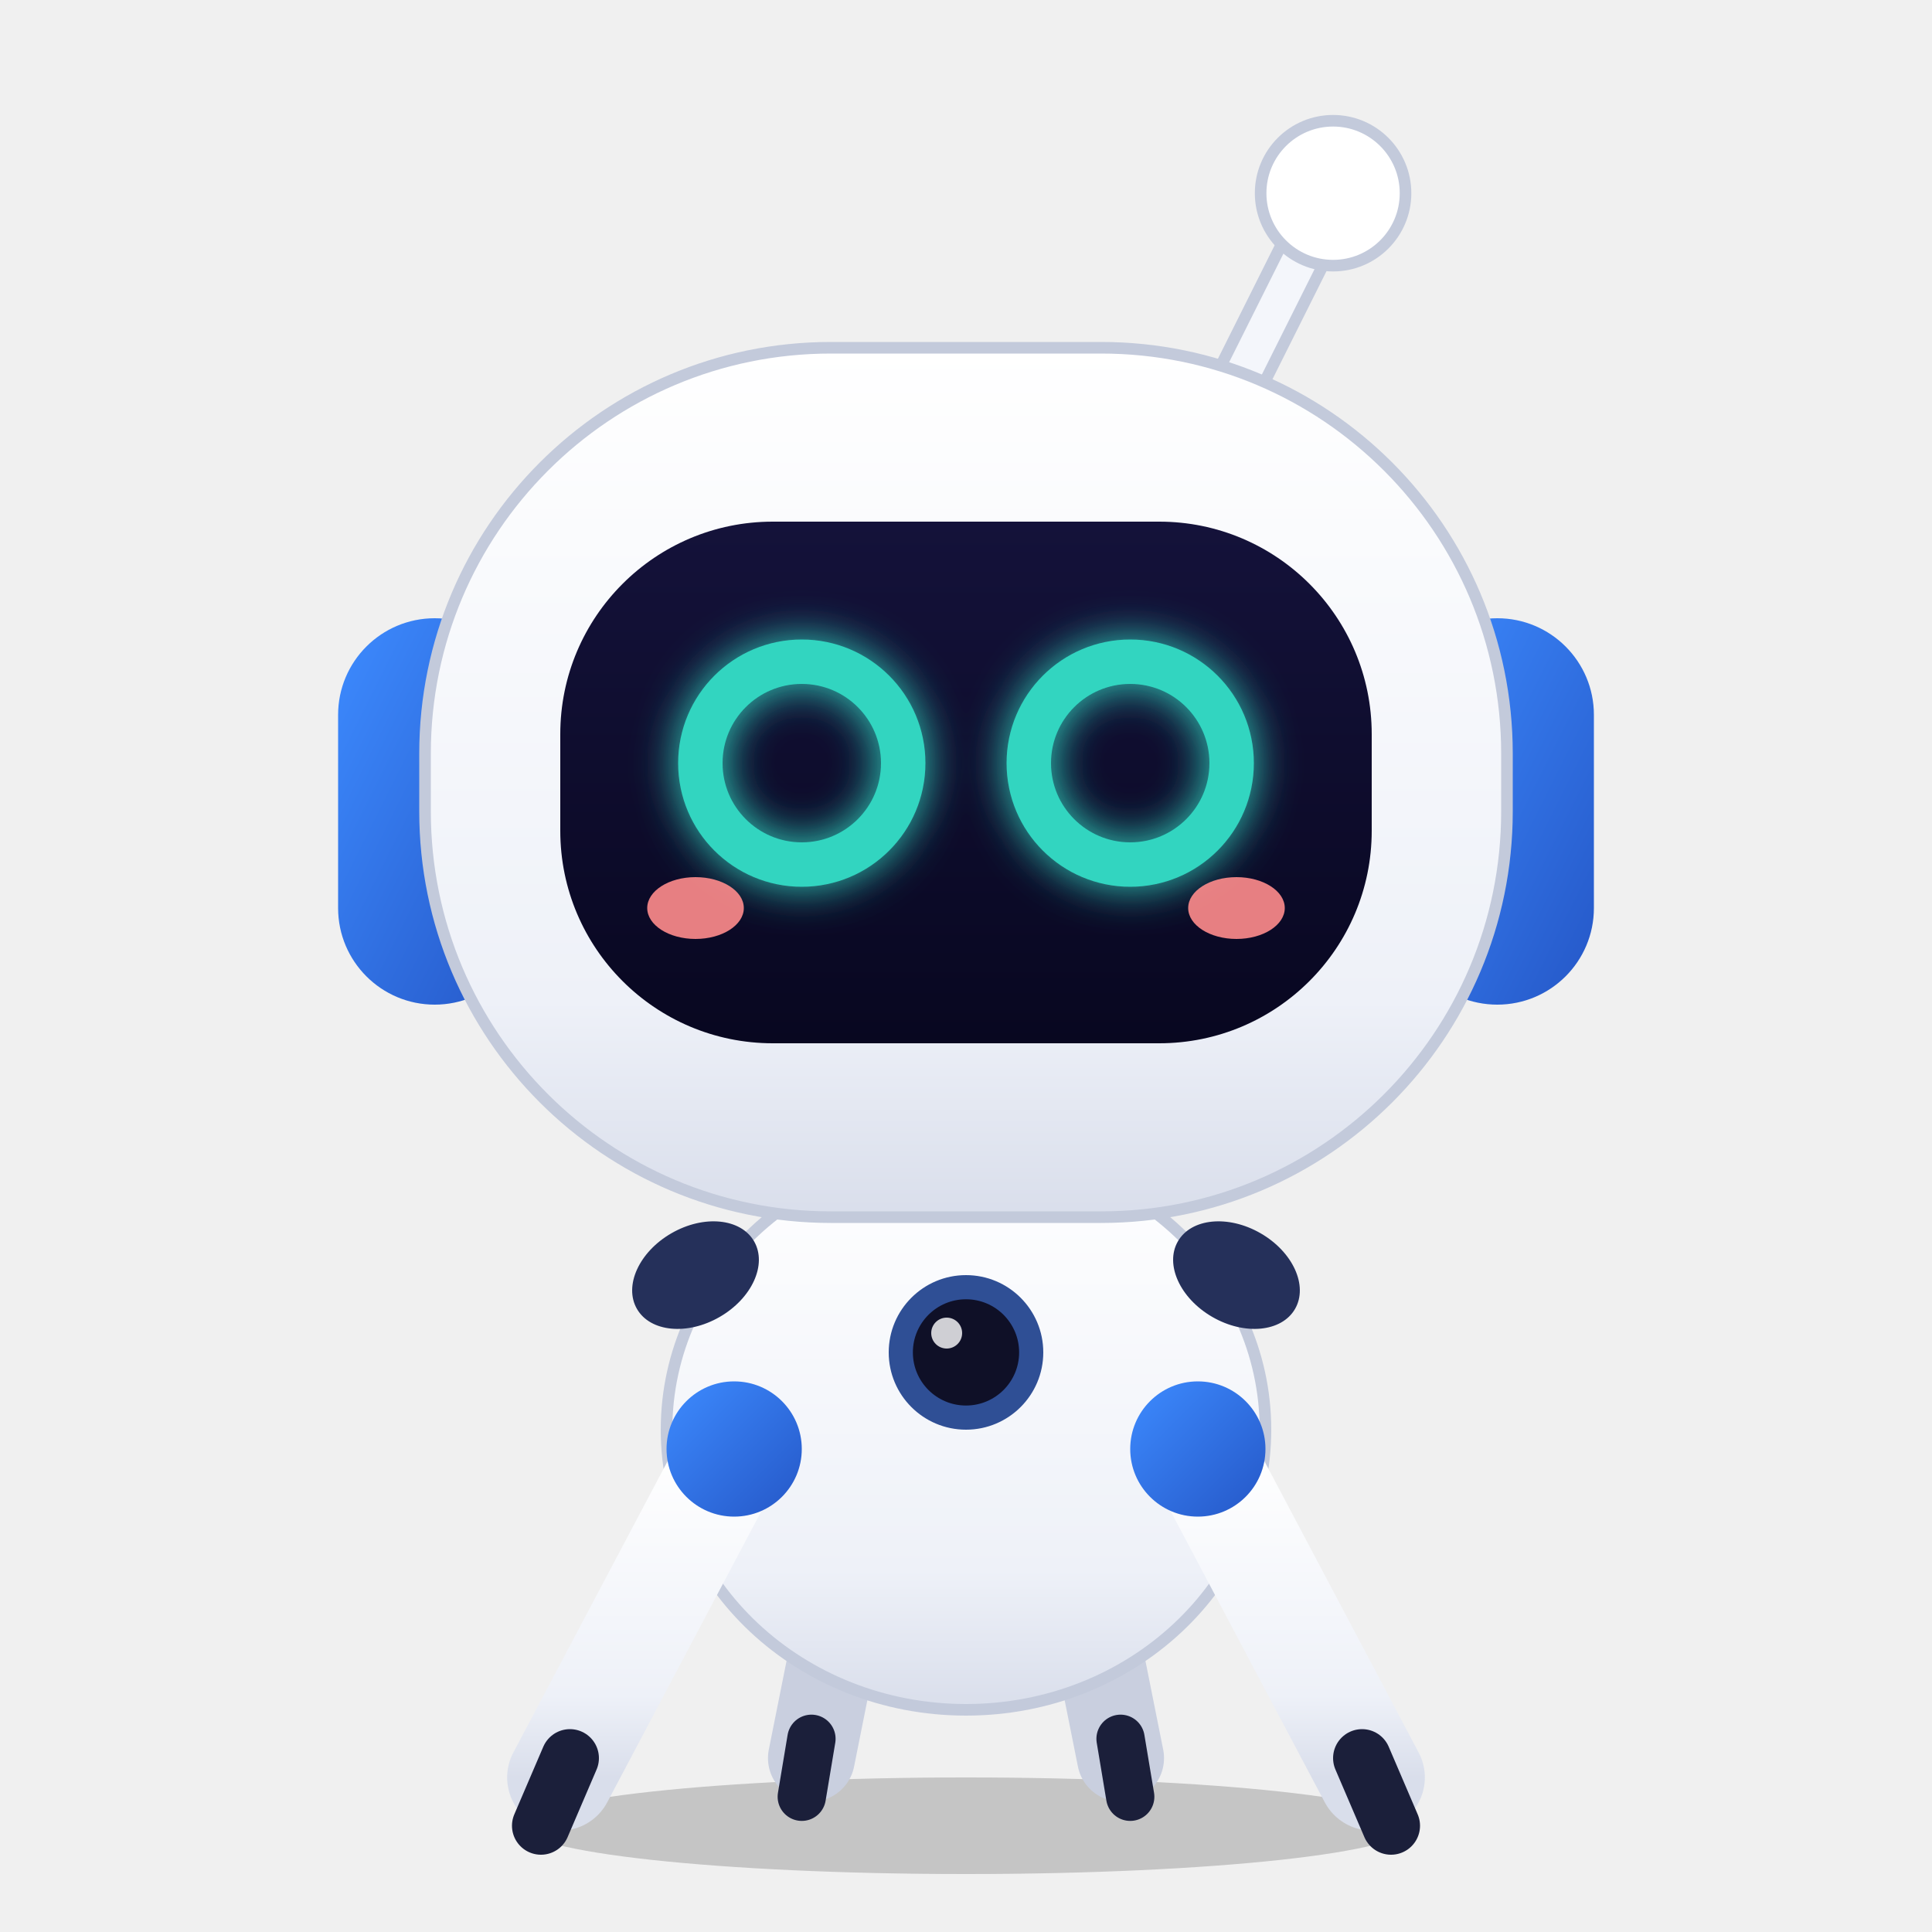
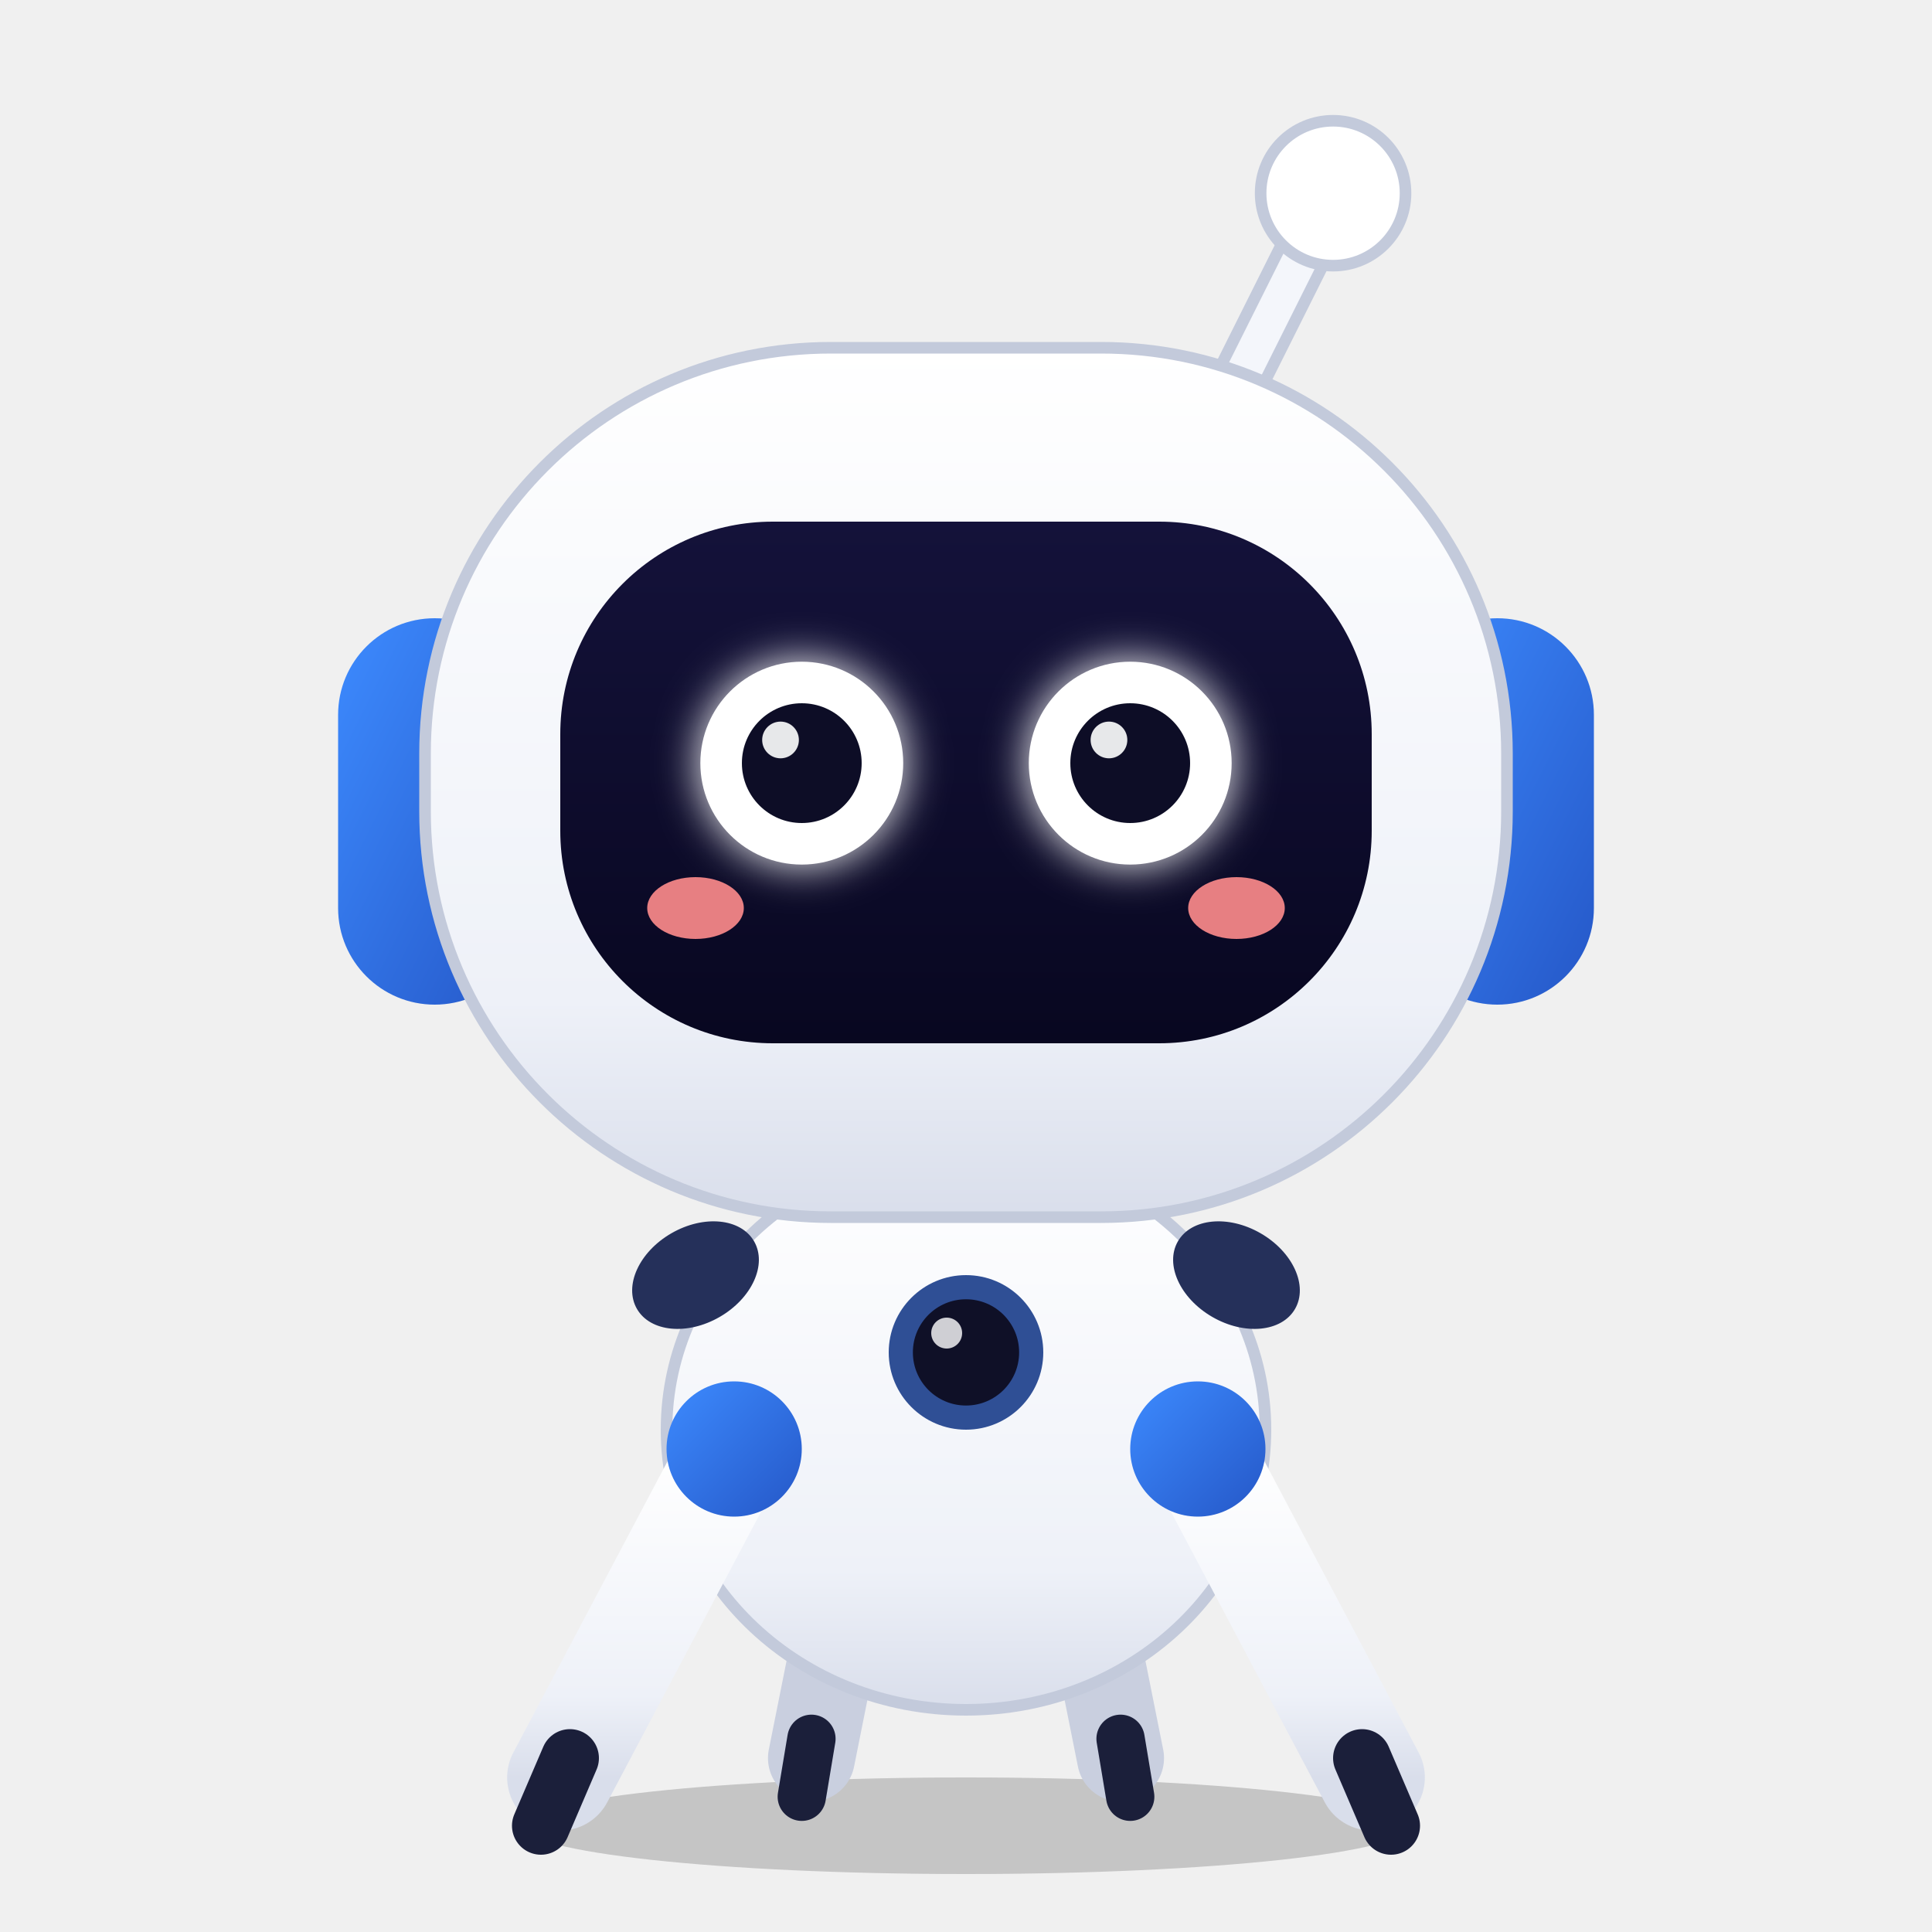
<svg xmlns="http://www.w3.org/2000/svg" viewBox="0 0 200 200" role="img" aria-label="PiCrawler">
  <defs>
    <linearGradient id="shell" x1="0" y1="0" x2="0" y2="1">
      <stop offset="0" stop-color="#FFFFFF" />
      <stop offset="0.75" stop-color="#EEF1F8" />
      <stop offset="1" stop-color="#D9DEEB" />
    </linearGradient>
    <linearGradient id="ear" x1="0" y1="0" x2="1" y2="1">
      <stop offset="0" stop-color="#3D8BFF" />
      <stop offset="1" stop-color="#2557C7" />
    </linearGradient>
    <linearGradient id="visor" x1="0" y1="0" x2="0" y2="1">
      <stop offset="0" stop-color="#14123A" />
      <stop offset="1" stop-color="#080720" />
    </linearGradient>
    <filter id="glow" x="-50%" y="-50%" width="200%" height="200%">
      <feGaussianBlur stdDeviation="2.2" result="blur" />
      <feMerge>
        <feMergeNode in="blur" />
        <feMergeNode in="SourceGraphic" />
      </feMerge>
    </filter>
  </defs>
  <ellipse cx="100" cy="189" rx="46" ry="5" fill="#000" opacity="0.18" />
  <g stroke-linecap="round">
    <path d="M90 152 L84 182" stroke="#C9CFDF" stroke-width="9" />
    <path d="M110 152 L116 182" stroke="#C9CFDF" stroke-width="9" />
    <path d="M84 180 L83 186" stroke="#1B1F3A" stroke-width="5" />
    <path d="M116 180 L117 186" stroke="#1B1F3A" stroke-width="5" />
  </g>
  <ellipse cx="100" cy="148" rx="31" ry="29" fill="url(#shell)" stroke="#C3CADB" stroke-width="1.2" />
  <ellipse cx="72" cy="132" rx="7" ry="5" fill="#25305A" transform="rotate(-30 72 132)" />
  <ellipse cx="128" cy="132" rx="7" ry="5" fill="#25305A" transform="rotate(30 128 132)" />
  <circle cx="100" cy="140" r="8" fill="#2F4F95" />
  <circle cx="100" cy="140" r="5.5" fill="#0F1027" />
  <circle cx="98" cy="138" r="1.6" fill="#FFFFFF" opacity="0.8" />
  <g stroke-linecap="round">
    <path d="M76 150 L58 184" stroke="url(#shell)" stroke-width="11" />
    <path d="M124 150 L142 184" stroke="url(#shell)" stroke-width="11" />
    <path d="M59 182 L56 189" stroke="#1B1F3A" stroke-width="6" />
    <path d="M141 182 L144 189" stroke="#1B1F3A" stroke-width="6" />
  </g>
  <circle cx="76" cy="150" r="7" fill="url(#ear)" />
  <circle cx="124" cy="150" r="7" fill="url(#ear)" />
  <path d="M126 44 L136 24" stroke="#C3CADB" stroke-width="6" stroke-linecap="round" />
  <path d="M126 44 L136 24" stroke="#F4F6FB" stroke-width="3.6" stroke-linecap="round" />
  <circle cx="138" cy="20" r="7.5" fill="#FFFFFF" stroke="#C3CADB" stroke-width="1.2" />
  <rect x="35" y="64" width="20" height="40" rx="10" fill="url(#ear)" />
  <rect x="145" y="64" width="20" height="40" rx="10" fill="url(#ear)" />
  <rect x="44" y="36" width="112" height="90" rx="42" fill="url(#shell)" stroke="#C3CADB" stroke-width="1.2" />
  <rect x="58" y="54" width="84" height="54" rx="22" fill="url(#visor)" />
-   <g fill="none" stroke="#30D5C0" stroke-width="4.6" filter="url(#glow)">
-     <circle cx="83" cy="79" r="10.5" />
-     <circle cx="117" cy="79" r="10.5" />
+   <g filter="url(#glow)">
+     <circle cx="83" cy="79" r="10.5" fill="#FFFFFF" />
+     <circle cx="117" cy="79" r="10.5" fill="#FFFFFF" />
+     <circle cx="83" cy="79" r="6.2" fill="#0F1027" />
+     <circle cx="117" cy="79" r="6.2" fill="#0F1027" />
+     <circle cx="80.8" cy="76.6" r="1.9" fill="#FFFFFF" opacity="0.9" />
+     <circle cx="114.8" cy="76.6" r="1.9" fill="#FFFFFF" opacity="0.9" />
  </g>
  <ellipse cx="72" cy="94" rx="5" ry="3.2" fill="#FF8C8C" opacity="0.9" />
  <ellipse cx="128" cy="94" rx="5" ry="3.2" fill="#FF8C8C" opacity="0.9" />
</svg>
